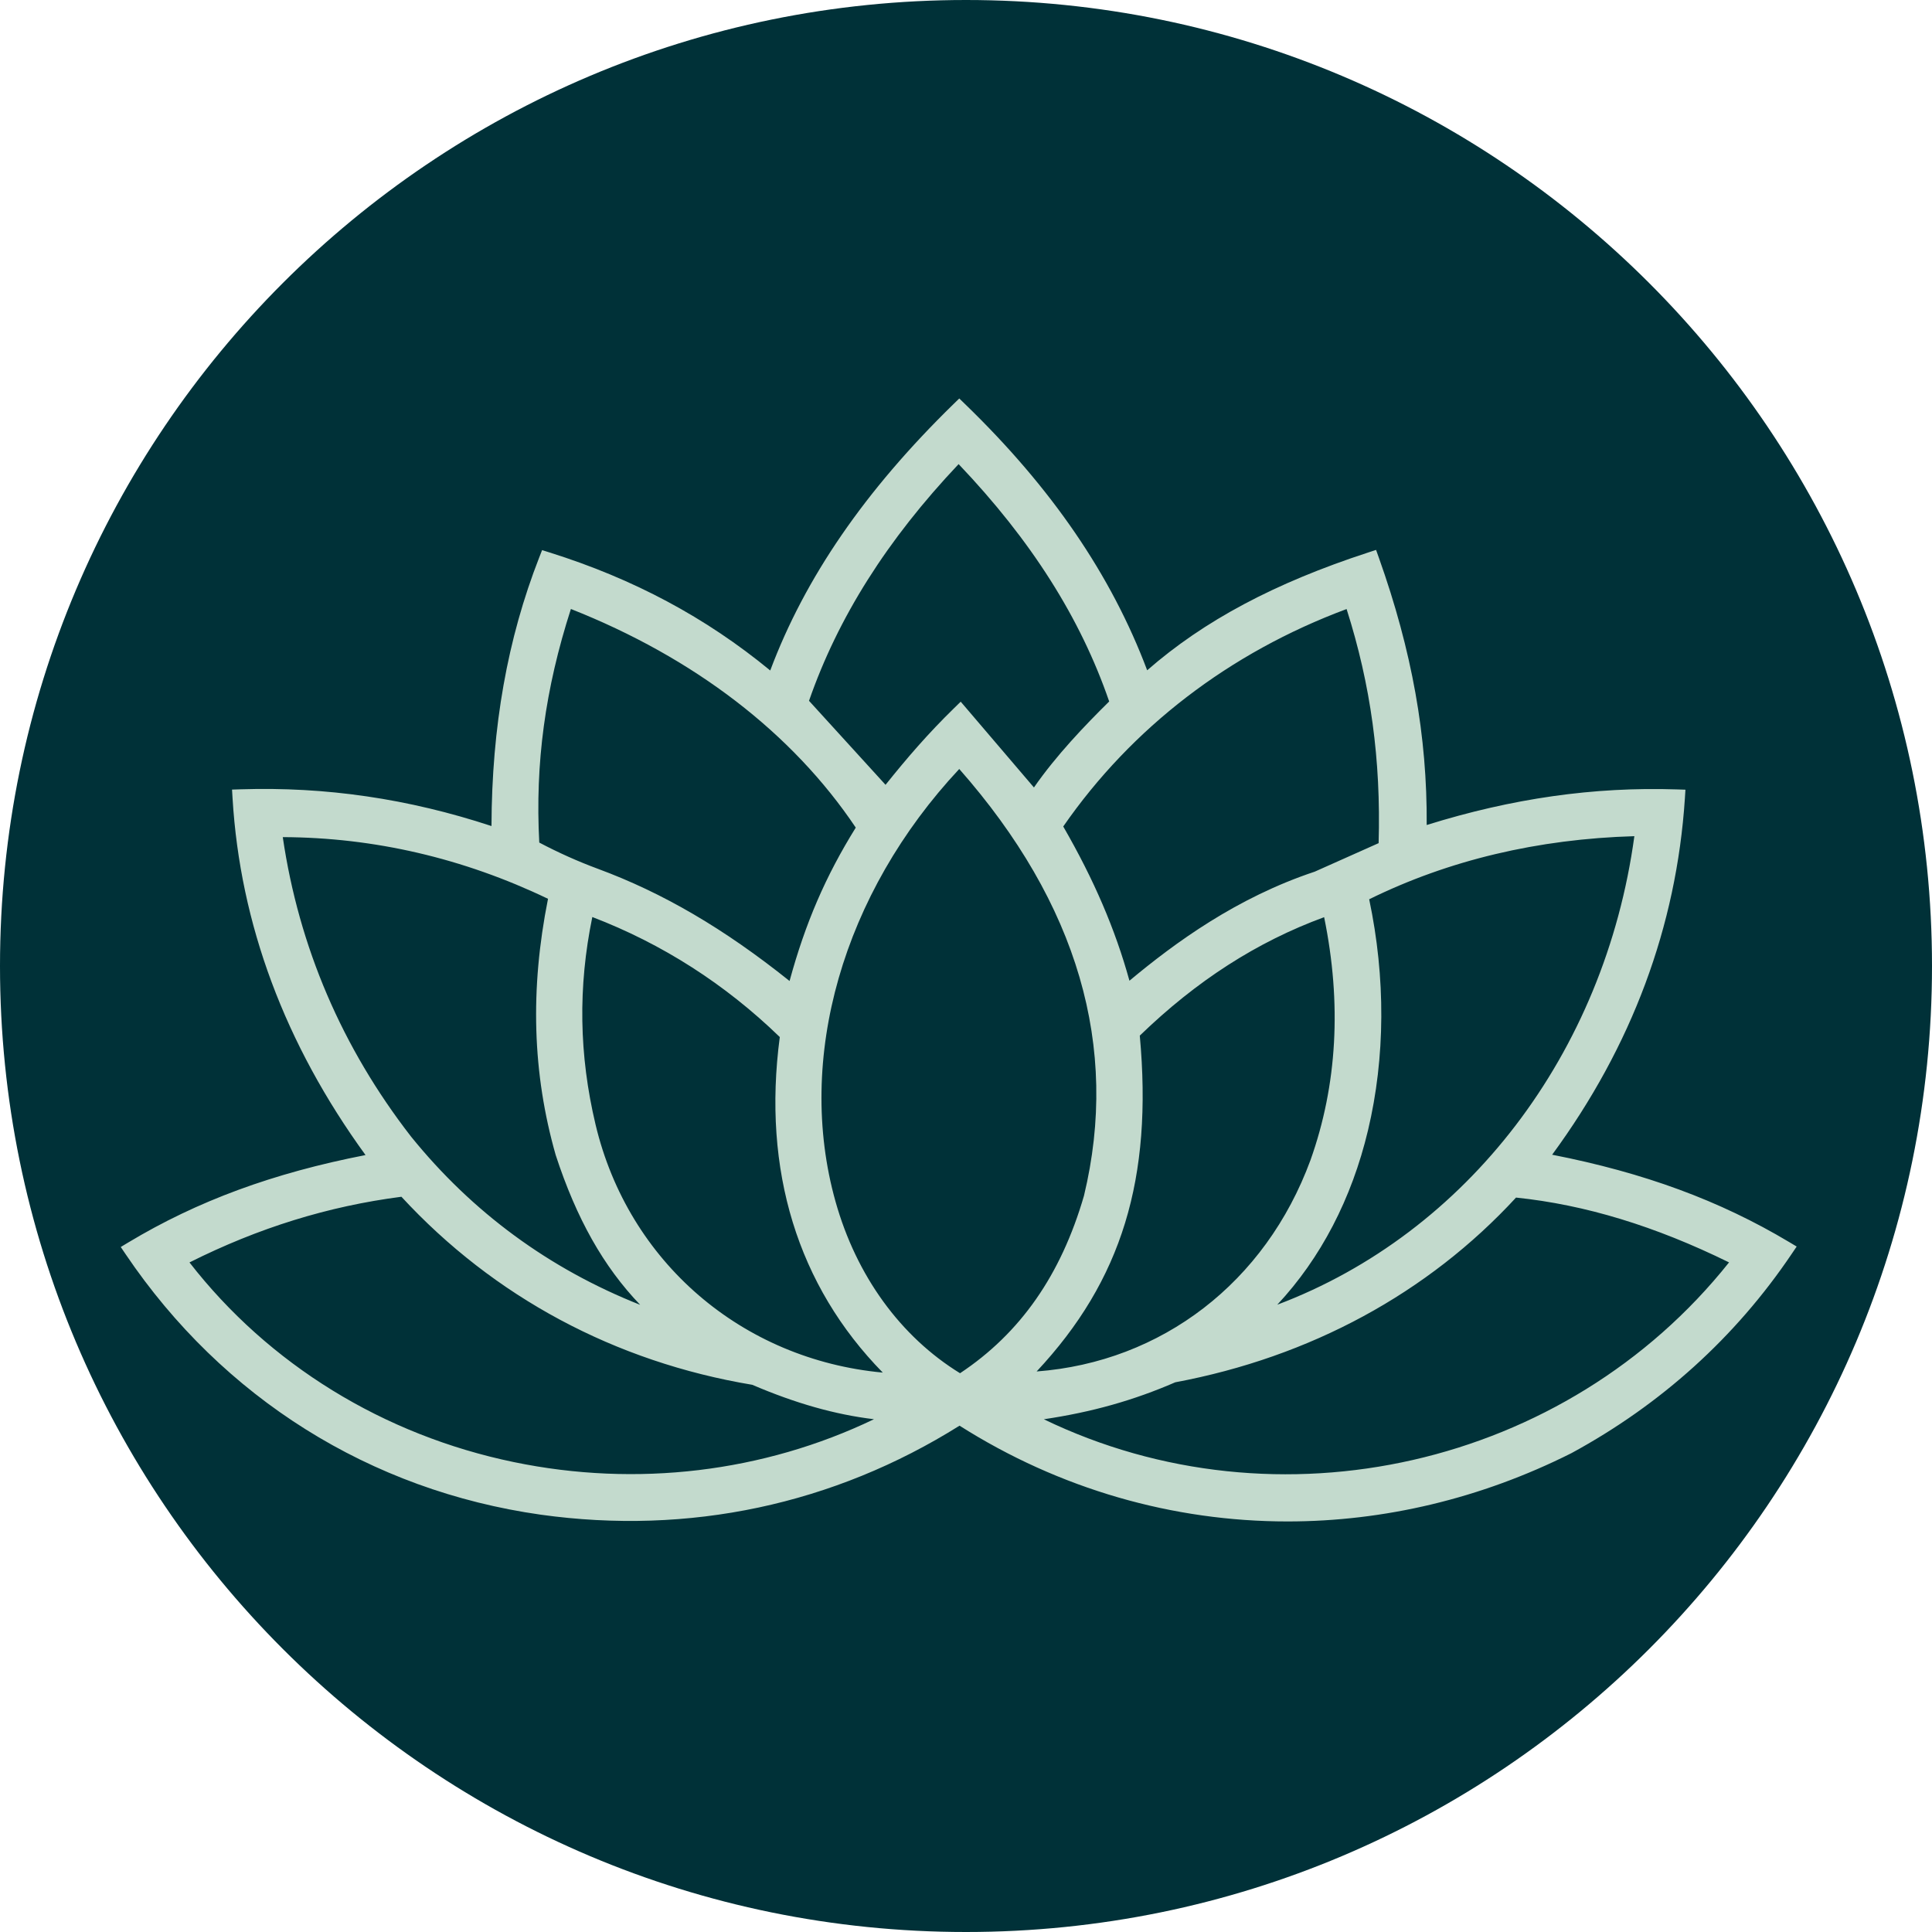
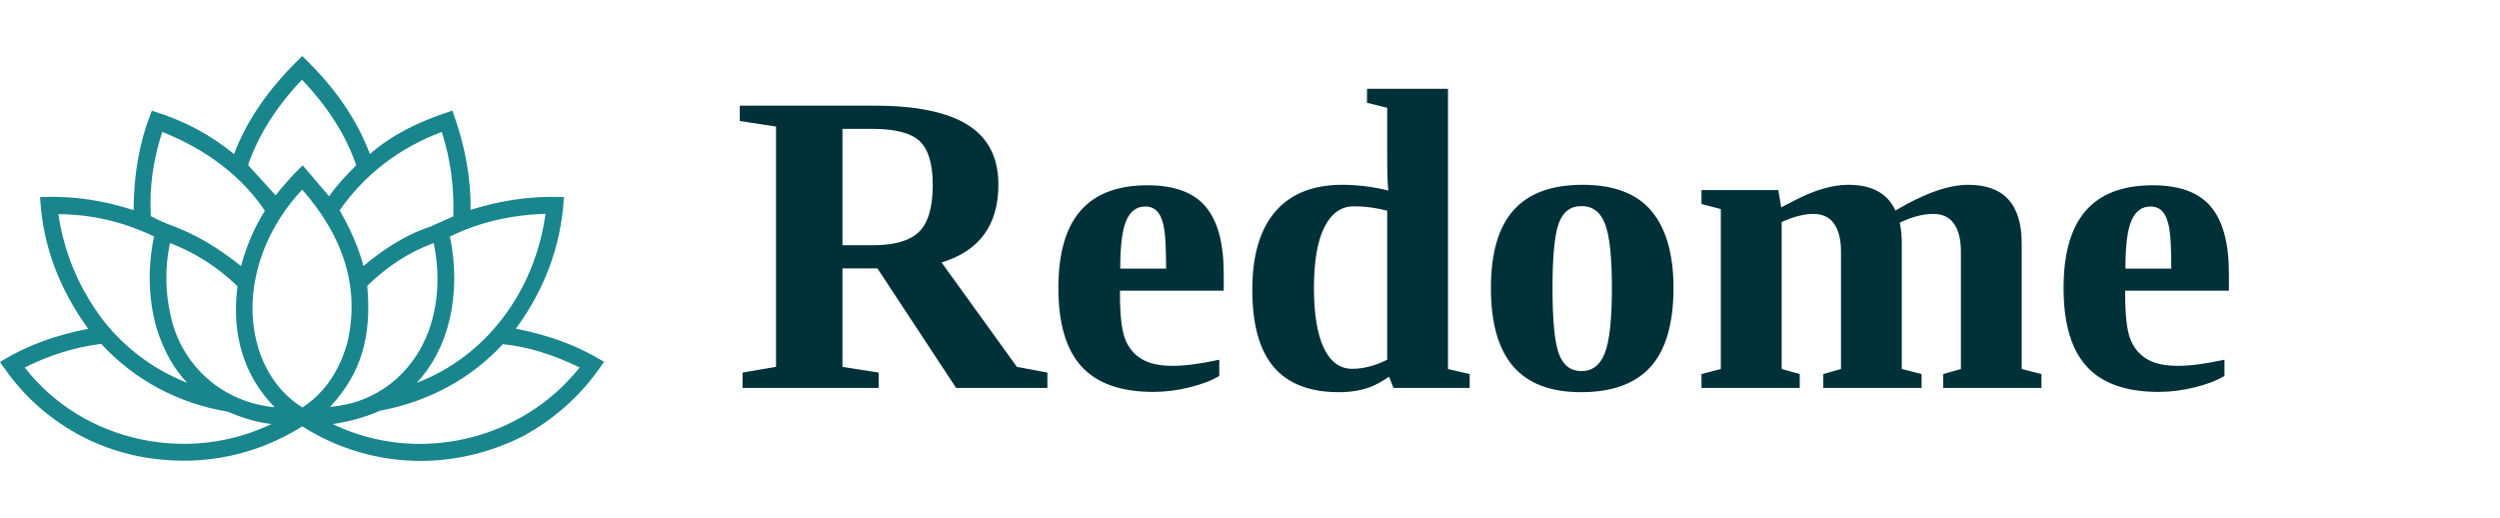
- <svg xmlns="http://www.w3.org/2000/svg" viewBox="0 0 160 160" role="img" aria-label="Redome.cz">
-   <circle cx="80" cy="80" r="80" fill="#003138" />
-   <g transform="translate(10, 33)" fill="#c3dacd">
+ <svg xmlns="http://www.w3.org/2000/svg" viewBox="0 0 580 120" role="img" aria-label="Redome.cz">
+   <g transform="translate(0, 13) scale(1.01)" fill="#19868e">
    <path d="M138.158 69.854C132.426 66.428 126.167 64.12 118.542 62.629C125.141 53.642 128.838 43.72 129.535 33.12L129.581 32.399L128.86 32.375C122.005 32.15 115.219 33.117 108.153 35.324C108.201 27.966 106.934 20.901 104.189 13.182L103.961 12.541L103.315 12.752C95.562 15.283 89.711 18.398 85.004 22.511C82.032 14.623 77.092 7.403 69.928 0.471L69.442 0L68.956 0.473C61.638 7.618 56.667 14.842 53.788 22.527C48.454 18.136 42.466 14.935 35.516 12.754L34.894 12.558L34.656 13.166C32.025 19.895 30.73 27.18 30.703 35.409C23.797 33.139 16.988 32.143 9.934 32.367L9.216 32.39L9.259 33.108C9.887 43.53 13.591 53.466 20.271 62.657C12.611 64.148 6.346 66.459 0.632 69.891L0 70.271L0.413 70.881C8.453 82.781 20.657 90.437 34.779 92.439C47.06 94.154 59.043 91.605 69.465 85.068C77.776 90.339 87.154 93 96.631 93C104.591 93 112.622 91.123 120.147 87.34C127.59 83.293 133.724 77.743 138.379 70.845L138.793 70.233L138.159 69.854H138.158ZM87.331 81.476C98.508 79.381 108.257 74.095 115.551 66.178C121.275 66.772 127.057 68.532 133.192 71.546C119.703 88.497 95.81 93.89 76.445 84.537C80.446 83.942 83.879 82.972 87.331 81.476H87.331ZM75.627 32.216L69.562 25.11L69.028 25.632C66.833 27.775 65.13 29.756 63.337 31.995L56.999 25.038C59.401 18.13 63.46 11.707 69.388 5.435C75.395 11.741 79.481 18.182 81.858 25.093C79.86 27.062 77.468 29.559 75.626 32.216L75.627 32.216ZM55.389 48.242C49.962 43.9 44.889 40.935 39.5 38.945C37.88 38.346 36.253 37.618 34.66 36.778C34.31 30.226 35.145 24.049 37.279 17.433C47.483 21.465 55.62 27.71 60.871 35.539C58.371 39.563 56.697 43.437 55.389 48.242ZM63.108 80.672C51.467 79.59 42.033 71.532 39.322 60.134C37.951 54.365 37.862 48.734 39.053 42.944C44.839 45.16 50.057 48.5 54.579 52.883C53.116 63.92 56.058 73.481 63.108 80.672H63.108ZM36.021 62.658C37.74 67.918 39.978 71.894 43.016 75.061C35.49 72.081 29.117 67.403 24.043 61.13C18.326 53.763 14.754 45.423 13.418 36.327C20.988 36.356 28.372 38.072 35.384 41.435C33.885 48.943 34.092 55.884 36.021 62.658ZM23.243 66.11C30.903 74.409 40.94 79.789 52.298 81.683C55.892 83.221 59.155 84.147 62.38 84.534C53.229 88.927 42.733 90.192 32.556 88.085C21.756 85.85 12.249 79.991 5.692 71.549C11.415 68.68 17.168 66.897 23.243 66.11ZM69.441 30.684C79.258 41.828 82.732 53.725 79.771 66.023C77.862 72.595 74.503 77.408 69.507 80.725C64.576 77.693 60.921 72.66 59.193 66.503C55.868 54.658 59.793 40.999 69.441 30.684ZM104.172 36.826L98.879 39.188C92.437 41.331 87.352 45.036 83.536 48.219C82.356 43.951 80.596 39.854 78.053 35.446C83.726 27.258 91.82 21.048 101.519 17.438C103.523 23.729 104.369 29.922 104.172 36.826V36.826ZM95.779 75.05C99.369 71.211 101.944 66.277 103.293 60.605C104.728 54.574 104.76 47.971 103.39 41.474C109.969 38.236 117.352 36.48 125.351 36.249C122.891 54.263 111.484 69.123 95.779 75.05ZM84.392 52.766C89.098 48.212 94.102 44.996 99.659 42.957C101.123 50.09 100.744 56.856 98.53 63.073C94.801 73.213 86.206 79.793 75.849 80.579C82.905 73.038 85.477 64.599 84.392 52.766Z" />
  </g>
+   <text x="170" y="90" font-family="'Playfair Display', Georgia, 'Times New Roman', serif" font-size="100" font-weight="700" fill="#003138">Redome</text>
</svg>
